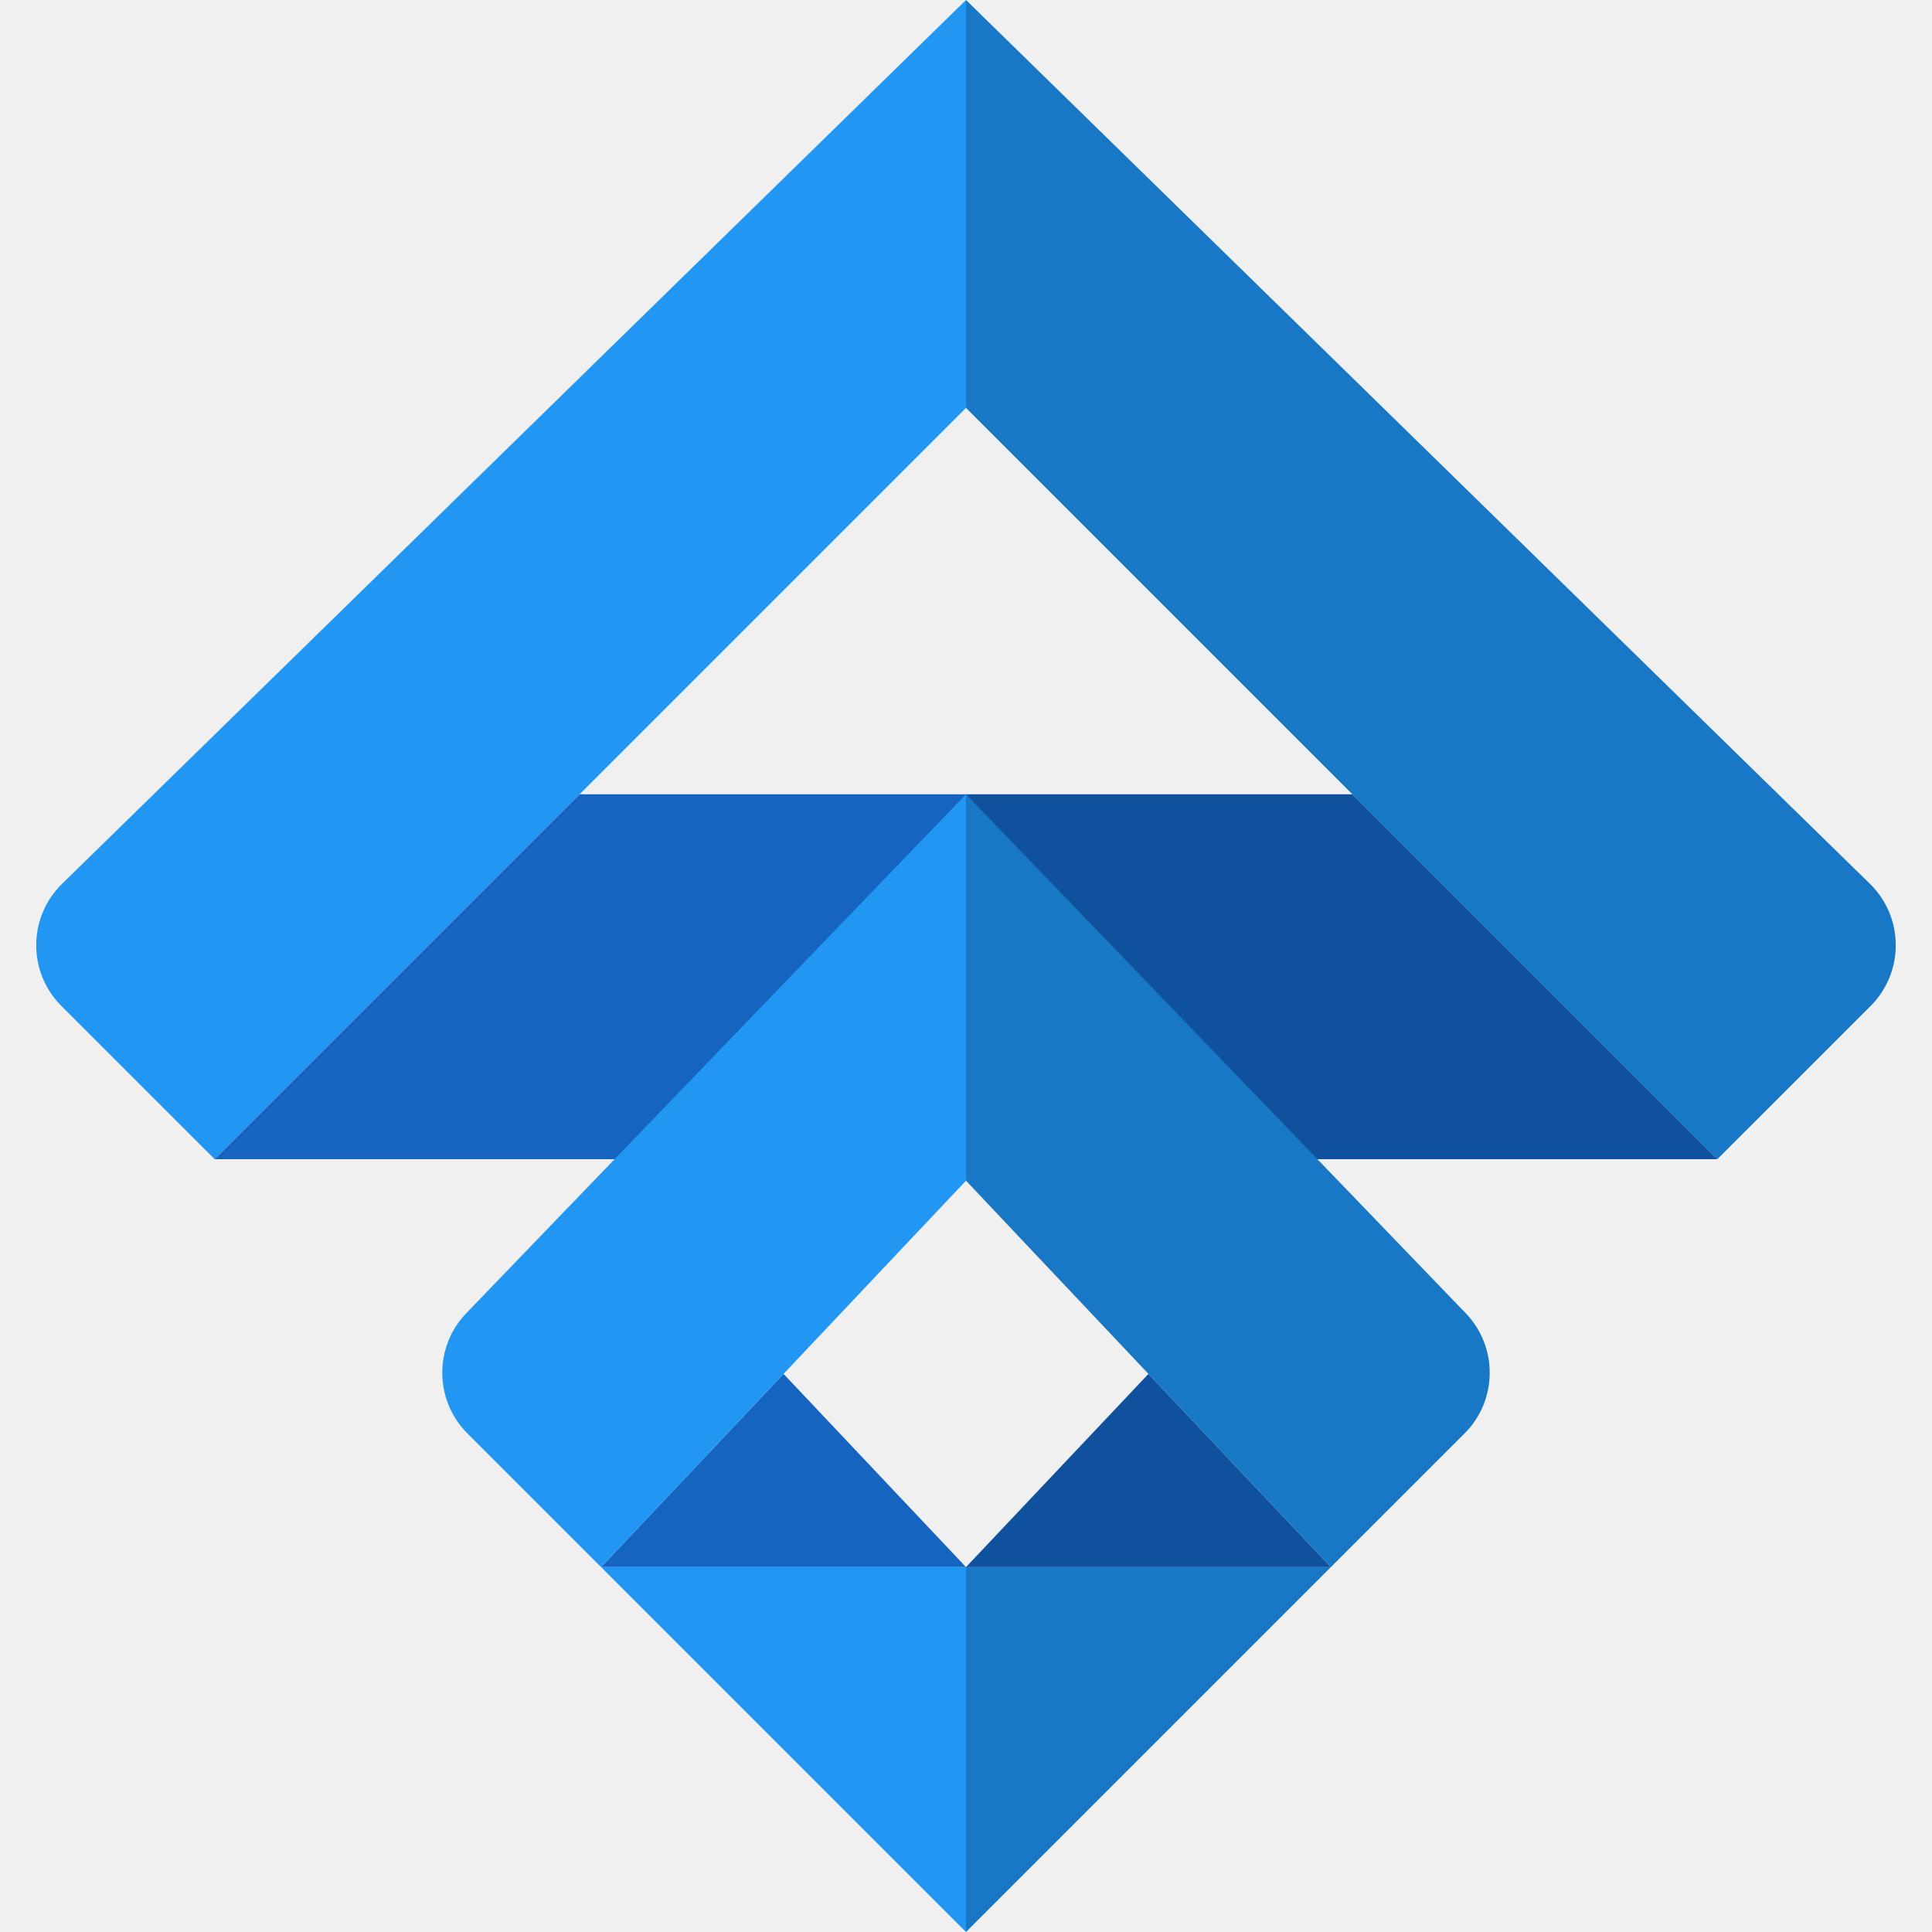
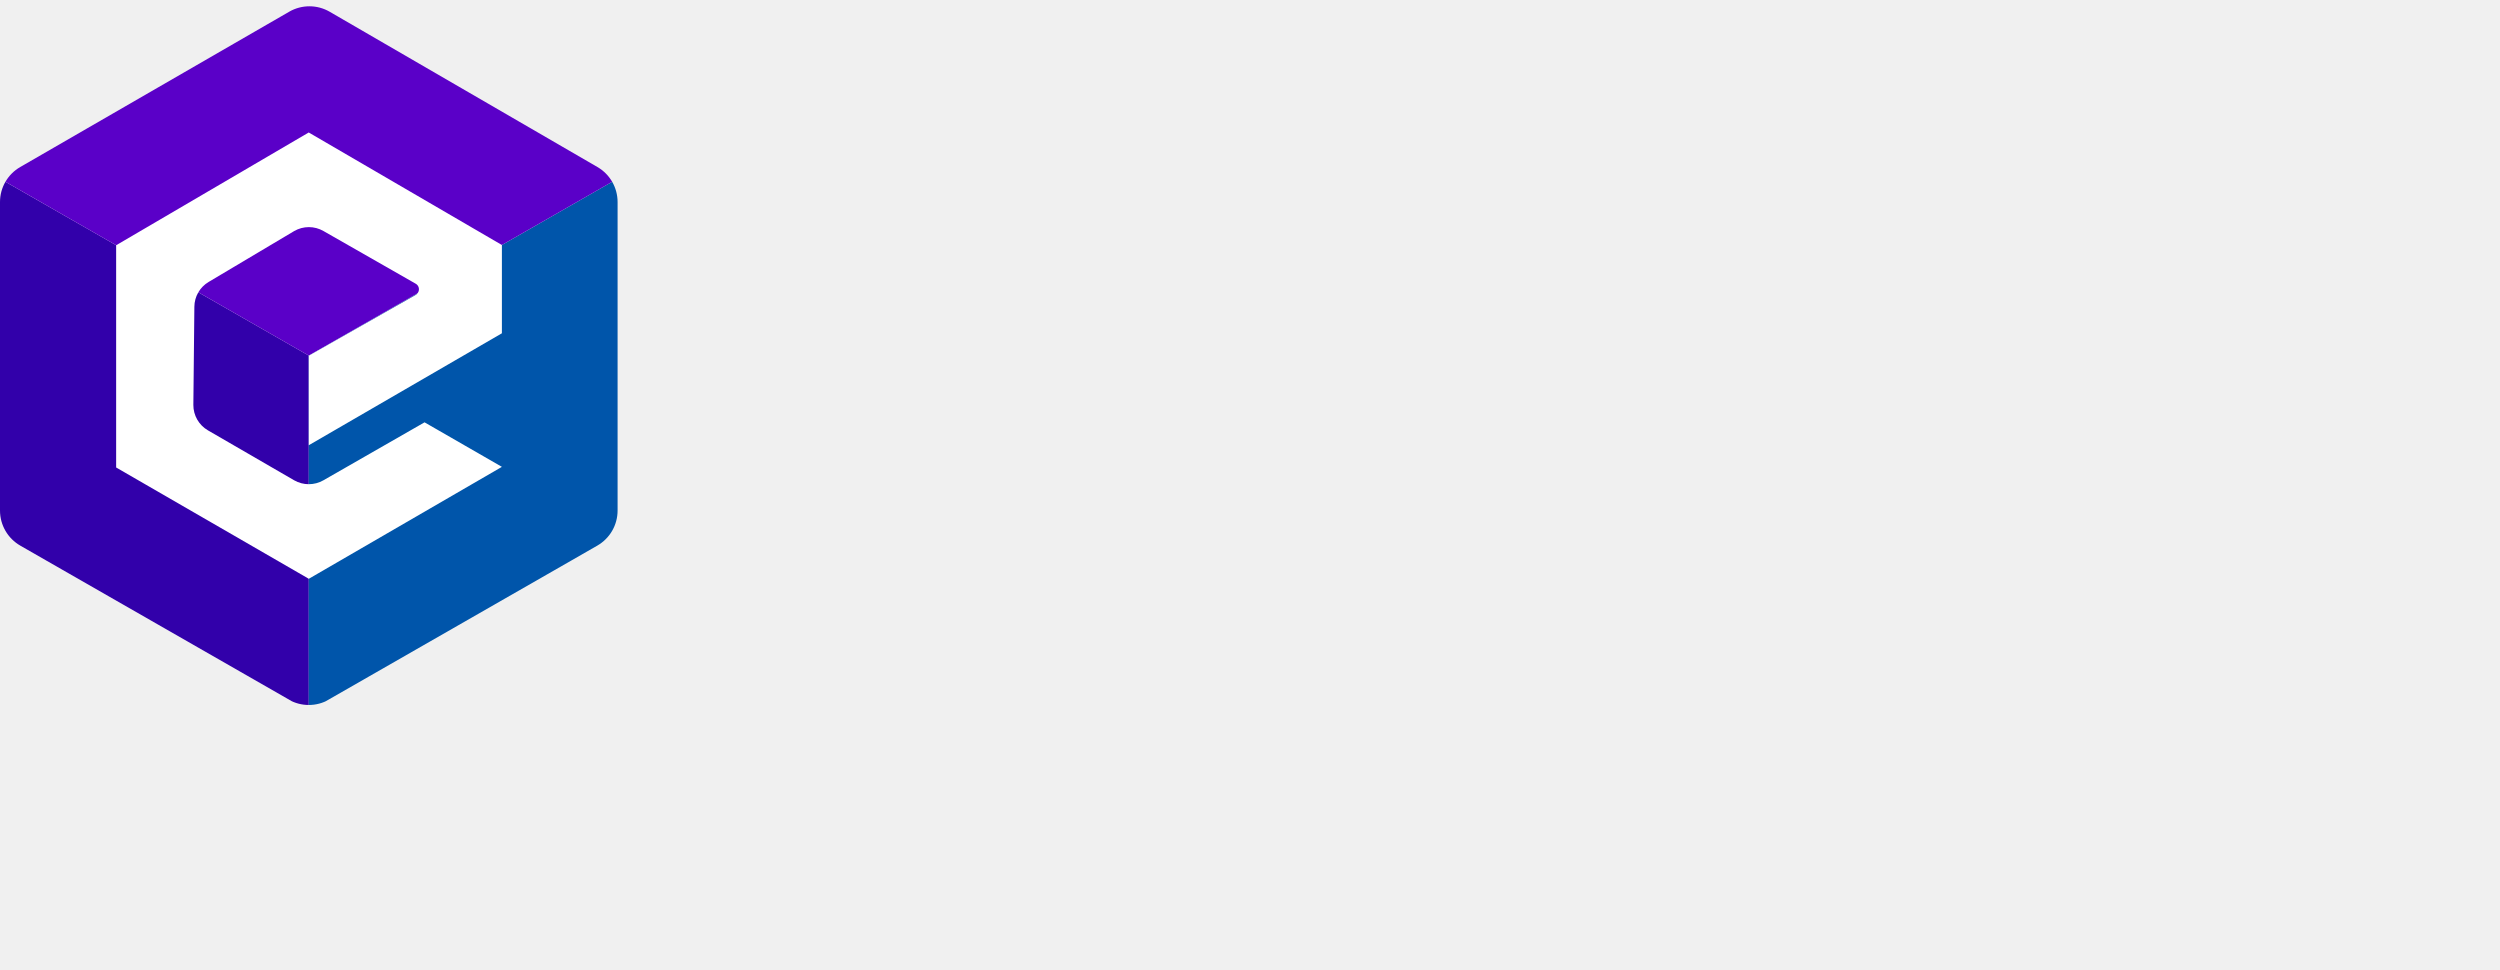
- <svg xmlns="http://www.w3.org/2000/svg" width="32" height="32" viewBox="0 0 32 32" fill="none">
-   <path d="M16 6.756V0L1.028 14.639C0.462 15.192 0.457 16.102 1.017 16.662L3.556 19.2" fill="#2196F3" />
-   <path d="M16 6.756V0L30.972 14.639C31.538 15.192 31.543 16.102 30.983 16.662L28.444 19.2" fill="#1878C6" />
-   <path d="M3.556 19.2L9.6 13.156H16V19.2" fill="#1565C0" />
-   <path d="M28.444 19.2L22.4 13.156H16V19.2" fill="#10519D" />
-   <path d="M16 25.956H9.956L12.978 22.756L16 25.956Z" fill="#1565C0" />
-   <path d="M16 32L22.044 25.956L16 25.956V32Z" fill="#1878C6" />
-   <path d="M16 32L9.956 25.956H16V32Z" fill="#2196F3" />
-   <path d="M16 25.956H22.044L19.022 22.756L16 25.956Z" fill="#10519D" />
-   <path d="M7.724 21.75C7.186 22.308 7.194 23.194 7.742 23.742L9.956 25.956L16 19.556V13.156" fill="#2196F3" />
-   <path d="M24.276 21.75C24.814 22.308 24.806 23.194 24.258 23.742L22.044 25.956L16 19.556V13.156" fill="#1878C6" />
+ <svg xmlns="http://www.w3.org/2000/svg" id="Layer_1" data-name="Layer 1" viewBox="0 0 393.06 152.5">
+   <defs>
+     <style>.cls-1{fill:none;}.cls-2{clip-path:url(#clip-path);}.cls-3{fill:#3200aa;}.cls-4{fill:#05a;}.cls-5{fill:#5a00c8;}.cls-6{fill:#fff;}</style>
+     <clipPath id="clip-path">
+       <path class="cls-1" d="M45.47,1.84,3.18,26.26A6.35,6.35,0,0,0,0,31.77v48.5a6.36,6.36,0,0,0,3.2,5.52L45.39,110a6.36,6.36,0,0,0,6.32,0L93.9,85.79a6.36,6.36,0,0,0,3.2-5.52V31.76a6.36,6.36,0,0,0-3.17-5.5L51.84,1.85A6.36,6.36,0,0,0,45.47,1.84Z" />
+     </clipPath>
+   </defs>
+   <g class="cls-2">
+     <polygon class="cls-3" points="48.55 111.78 0 83.96 0 28.09 48.55 55.91 48.55 111.78" />
+     <polygon class="cls-4" points="48.55 111.78 97.1 83.96 97.1 28.09 48.55 55.91 48.55 111.78" />
+     <polygon class="cls-5" points="48.66 0 97.1 28.09 48.55 55.91 0 28.09 48.66 0" />
+     <path class="cls-6" d="M48.55,55.92V70L78.91,52.4V38.52L48.54,20.83,18.26,38.56V73.5L48.55,91,78.91,73.4l-12.16-7L50.84,75.52a4.62,4.62,0,0,1-4.58,0L32.69,67.66a4.6,4.6,0,0,1-2.29-4l.16-15.43a4.57,4.57,0,0,1,2.24-3.9l13.45-8a4.6,4.6,0,0,1,4.62,0l14.46,8.26A1,1,0,0,1,65.72,46a1,1,0,0,1-.39.39Z" />
+     <path class="cls-6" d="M392.15,152.5a.91.91,0,1,0,0-1.82h0a.91.91,0,1,0,0,1.82Z" />
+     <path class="cls-6" d="M392.15,152.5a.91.91,0,1,0,0-1.82h0a.91.91,0,1,0,0,1.82Z" />
+   </g>
</svg>
